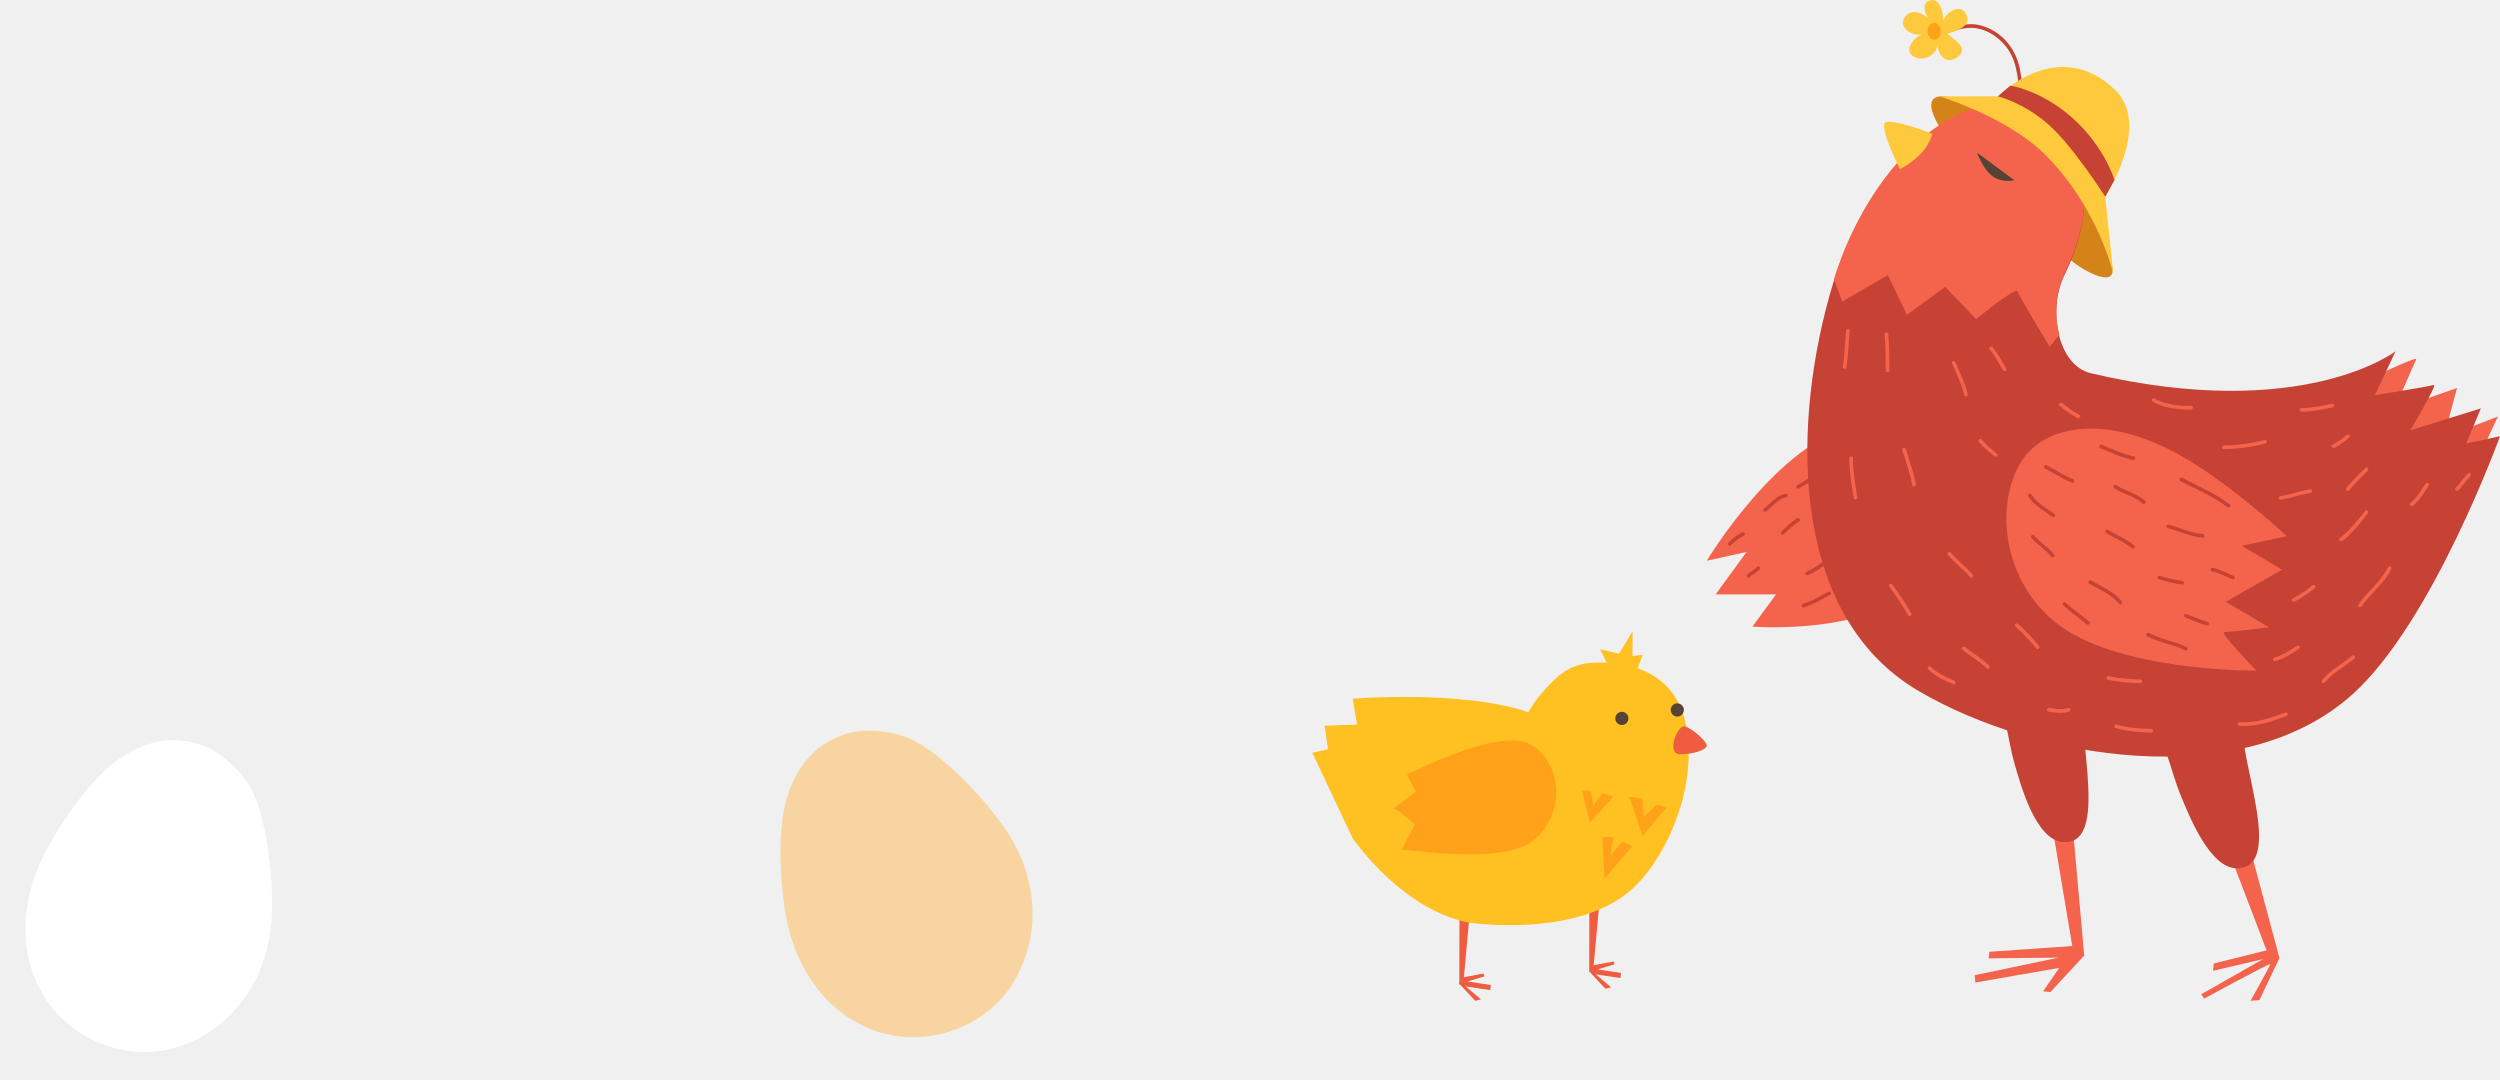
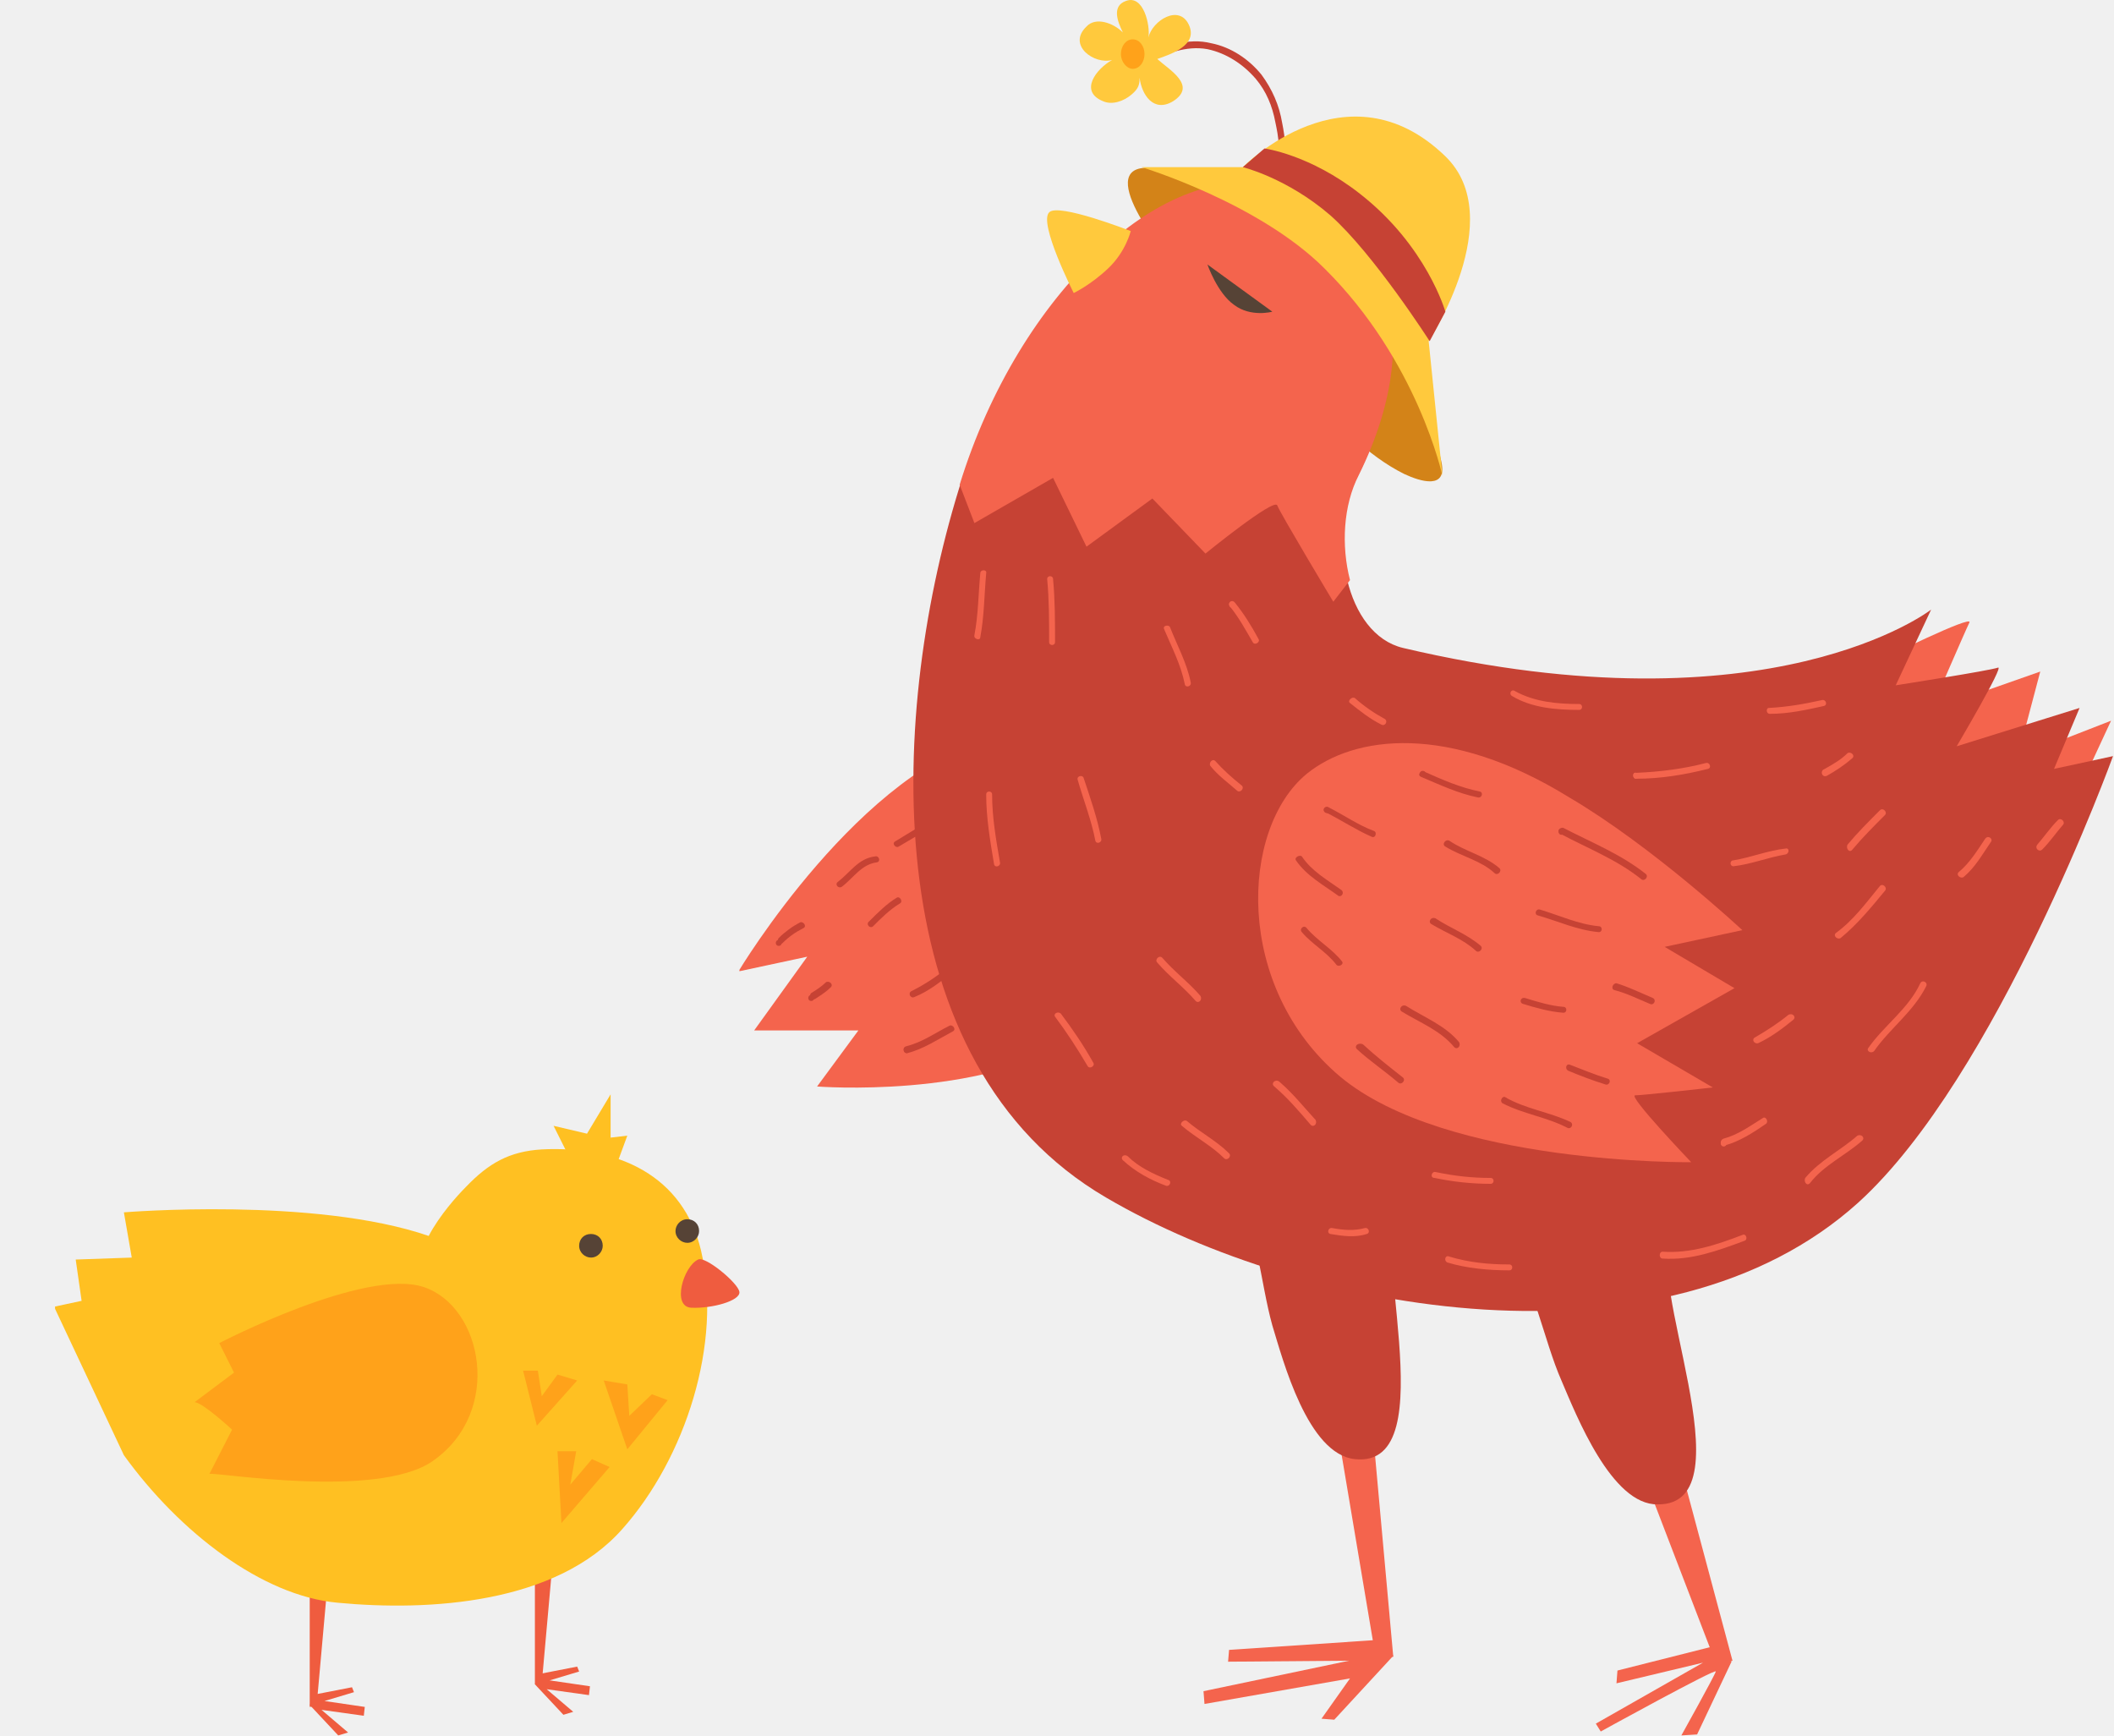
- <svg xmlns="http://www.w3.org/2000/svg" width="602" height="260" viewBox="0 0 602 260" fill="none">
-   <g clip-path="url(#clip0_982_142)">
-     <path d="M569.862 91.574C569.862 91.574 582.353 85.49 581.822 86.547C581.29 87.604 576.507 98.715 576.507 98.715L591.656 93.425L588.466 105.327L601.487 100.301L595.374 113.526L573.049 108.499L569.859 91.57L569.862 91.574Z" fill="#F4644D" />
-     <path d="M546.541 228.656L533.075 232.007L532.898 233.769L544.947 230.947L530.065 239.411L530.774 240.468C530.774 240.468 546.898 231.651 546.721 232.18C546.544 232.709 541.938 240.997 541.938 240.997L544.062 240.821L548.892 230.696L546.541 228.653V228.656Z" fill="#F4644D" />
-     <path d="M499.413 227.775L479.039 229.185L478.862 230.774L495.692 230.597L475.495 234.829L475.672 236.592L495.869 233.064L491.971 238.706L493.744 238.885L501.895 230.069L499.413 227.775Z" fill="#F4644D" />
-     <path d="M536.418 204.296L546.749 231.355L548.893 230.699L541.093 201.584L536.418 204.296Z" fill="#F4644D" />
-     <path d="M494.099 198.502L499.413 230.242H501.895L499.059 198.502H494.099Z" fill="#F4644D" />
-     <path d="M447.144 102.227C428.01 106.459 411 135.023 411 135.023L420.567 132.909L413.125 143.135H427.653L421.984 150.895C421.984 150.895 444.662 152.657 457.774 144.192C470.885 135.728 447.144 102.227 447.144 102.227Z" fill="#F4644D" />
-     <path d="M467.639 8.576C470.413 7.463 473.09 6.285 476.15 6.848C478.79 7.333 481.08 8.894 482.791 10.907C484.298 12.675 485.099 14.725 485.556 16.966C485.932 18.814 486.444 21.587 485.301 23.269C484.978 23.742 485.748 24.181 486.065 23.714C487.289 21.912 486.842 19.176 486.494 17.179C486.059 14.675 485.164 12.492 483.58 10.483C481.844 8.285 479.374 6.687 476.638 6.05C473.351 5.283 470.4 6.526 467.403 7.726C466.881 7.936 467.108 8.789 467.639 8.576Z" fill="#C64234" />
-     <path d="M473.504 3.478C472.156 0.587 468.44 2.949 467.869 5.187C468.102 3.614 467.248 -0.779 464.676 0.117C462.747 0.791 463.39 2.881 464.309 4.449C462.911 3.036 460.52 2.331 459.19 3.564C456.413 6.143 460.252 8.909 462.703 8.22C460.461 9.447 458.016 12.622 461.455 13.924C462.737 14.409 464.359 13.905 465.396 12.999C466.303 12.208 466.446 11.614 466.462 10.709C466.707 12.981 468.36 15.677 471.112 13.927C474.585 11.723 470.5 9.531 468.956 8.1C471.012 7.503 474.842 6.34 473.504 3.475V3.478Z" fill="#FFC93D" />
-     <path d="M467.344 7.534C467.344 8.653 466.63 9.562 465.751 9.562C464.872 9.562 464.157 8.653 464.157 7.534C464.157 6.415 464.872 5.506 465.751 5.506C466.63 5.506 467.344 6.415 467.344 7.534Z" fill="#FFA21A" />
-     <path d="M508.62 64.144C507.962 60.876 506.806 57.132 505.437 53.954C503.564 49.614 502.501 45.144 499.059 41.74C496.264 38.977 493.055 36.578 489.669 34.553C488.352 33.764 486.833 33.171 485.727 32.089C484.811 31.189 484.168 30.046 483.149 29.177C480.615 27.019 473.576 24.459 473.545 24.639L468.584 23.229C459.706 22.305 470.1 35.221 471.942 37.335C477.393 43.589 484.417 48.681 490.197 54.65C494.142 58.721 498.18 63.133 503.352 65.68C505.757 66.864 509.397 67.974 508.624 64.141L508.62 64.144Z" fill="#D38318" />
-     <path d="M483.997 26.048C469.985 22.929 449.835 40.68 441.473 68.014C431.551 100.458 430.132 147.717 462.027 166.407C489.806 182.687 539.633 191.448 566.564 167.112C585.848 149.689 602 105.043 602 105.043L593.849 106.805L597.394 98.341L580.384 103.63C580.384 103.63 587.115 92.343 586.053 92.699C584.99 93.051 571.879 95.169 571.879 95.169L576.84 84.59C576.84 84.59 554.515 101.871 503.486 89.879C495.434 87.988 493.03 74.506 497.109 66.252C507.384 45.444 500.153 29.643 483.997 26.048Z" fill="#C64234" />
-     <path d="M475.849 76.834C475.849 76.834 485.416 69.075 485.77 70.132C486.124 71.189 493.567 83.533 493.567 83.533L495.89 80.559C494.632 75.829 494.996 70.178 497.111 65.9C507.386 45.091 500.155 29.291 484 25.696C470.056 22.592 450.039 40.151 441.605 67.257L443.603 72.602L454.59 66.255L459.196 75.777L468.409 69.078L475.852 76.837L475.849 76.834Z" fill="#F4644D" />
-     <path d="M457.479 40.726C457.479 40.726 459.765 39.697 462.191 37.36C464.617 35.023 465.297 32.206 465.297 32.206C465.297 32.206 455.205 28.243 453.906 29.619C452.608 30.994 457.482 40.726 457.482 40.726H457.479Z" fill="#FFC93D" />
-     <path d="M476.073 36.757C476.073 36.757 477.44 40.695 479.785 42.42C482.13 44.142 485.063 43.407 485.063 43.407L476.073 36.76V36.757Z" fill="#564336" />
-     <path d="M489.887 107.528C480.577 115.158 479.819 137.197 494.533 149.528C509.245 161.86 543.317 161.474 543.317 161.474C543.317 161.474 534.411 152.227 535.573 152.227C536.735 152.227 546.414 151.071 546.414 151.071L535.961 144.907L549.511 137.2L539.832 131.419L550.673 129.107C550.673 129.107 538.285 117.548 526.668 110.611C509.577 100.406 496.469 102.134 489.887 107.528Z" fill="#F4644D" />
-     <path d="M502.958 166.41L479.925 165.001C482.882 170.095 483.435 178.269 485.153 184.121C486.6 189.046 490.123 202.057 496.581 202.744C509.481 204.116 497.801 169.894 502.958 166.41Z" fill="#C64234" />
-     <path d="M540.956 172.275L517.907 173.406C521.411 178.142 522.868 186.208 525.226 191.834C527.21 196.57 532.159 209.112 538.651 209.087C551.626 209.035 536.215 176.303 540.956 172.275Z" fill="#C64234" />
-     <path d="M466.99 23.198C466.99 23.198 483.227 28.051 492.449 37.233C505.374 50.096 508.9 66.079 508.9 66.079L506.943 47.367C506.943 47.367 518.178 30.228 509.294 21.637C495.586 8.384 481.093 23.195 481.093 23.195H466.99V23.198Z" fill="#FFC93D" />
-     <path d="M497.285 26.932C490.355 21.495 484.083 20.632 484.083 20.632L481.089 23.198C481.089 23.198 487.186 24.639 493.209 29.931C499.232 35.22 506.939 47.367 506.939 47.367L509.154 43.332C509.154 43.332 506.495 34.163 497.282 26.932H497.285Z" fill="#C64234" />
-     <path d="M489.177 129.518C490.547 131.209 492.585 132.284 493.893 134.012C494.231 134.461 495.002 134.022 494.657 133.567C493.296 131.771 491.224 130.646 489.805 128.893C489.448 128.451 488.823 129.079 489.177 129.518Z" fill="#C64234" />
-     <path d="M488.398 119.551C489.836 121.699 492.169 122.995 494.225 124.469C494.691 124.803 495.132 124.036 494.672 123.709C492.746 122.327 490.507 121.115 489.162 119.106C488.848 118.636 488.078 119.075 488.398 119.551Z" fill="#C64234" />
-     <path d="M492.679 112.895C493.25 112.895 493.25 112.014 492.679 112.014C492.107 112.014 492.107 112.895 492.679 112.895Z" fill="#C64234" />
-     <path d="M492.455 112.833C494.635 113.937 496.655 115.325 498.941 116.227C499.472 116.438 499.702 115.584 499.177 115.377C496.968 114.506 495.014 113.139 492.905 112.073C492.396 111.816 491.949 112.577 492.458 112.833H492.455Z" fill="#C64234" />
-     <path d="M505.967 107.955C506.538 107.955 506.538 107.074 505.967 107.074C505.395 107.074 505.395 107.955 505.967 107.955Z" fill="#C64234" />
-     <path d="M505.744 107.896C508.322 109 510.885 110.184 513.646 110.762C514.202 110.88 514.441 110.029 513.882 109.912C511.195 109.349 508.701 108.209 506.191 107.136C505.672 106.913 505.222 107.674 505.744 107.896Z" fill="#C64234" />
-     <path d="M509.111 117.594C511.297 118.939 513.962 119.532 515.932 121.229C516.36 121.6 516.991 120.979 516.559 120.605C514.522 118.849 511.822 118.225 509.561 116.833C509.073 116.534 508.629 117.297 509.114 117.594H509.111Z" fill="#C64234" />
-     <path d="M507.163 128.352C509.179 129.601 511.468 130.42 513.276 131.987C513.705 132.358 514.336 131.737 513.904 131.363C512.034 129.743 509.698 128.884 507.614 127.592C507.126 127.289 506.682 128.052 507.166 128.352H507.163Z" fill="#C64234" />
-     <path d="M503.087 140.517C505.557 142.007 508.411 143.076 510.263 145.386C510.62 145.831 511.241 145.203 510.89 144.761C508.992 142.393 506.069 141.283 503.537 139.756C503.047 139.459 502.603 140.223 503.09 140.517H503.087Z" fill="#C64234" />
-     <path d="M496.797 145.738C498.617 147.352 500.577 148.792 502.466 150.323C502.904 150.678 503.535 150.06 503.093 149.698C501.205 148.168 499.242 146.727 497.425 145.114C496.999 144.737 496.372 145.358 496.797 145.738Z" fill="#C64234" />
-     <path d="M517.308 153.275C517.879 153.275 517.879 152.394 517.308 152.394C516.736 152.394 516.736 153.275 517.308 153.275Z" fill="#C64234" />
-     <path d="M517.084 153.213C519.932 154.762 523.216 155.158 526.12 156.564C526.632 156.812 527.08 156.051 526.567 155.804C523.66 154.4 520.376 153.998 517.531 152.453C517.031 152.181 516.584 152.941 517.084 153.213Z" fill="#C64234" />
-     <path d="M526.226 148.675C527.928 149.355 529.609 150.079 531.364 150.613C531.91 150.78 532.143 149.93 531.6 149.763C529.845 149.225 528.161 148.505 526.462 147.825C525.931 147.612 525.704 148.465 526.226 148.675Z" fill="#C64234" />
-     <path d="M519.849 139.503C521.691 140.05 523.545 140.541 525.458 140.752C526.027 140.814 526.021 139.932 525.458 139.871C523.626 139.67 521.846 139.175 520.085 138.653C519.535 138.489 519.302 139.342 519.849 139.503Z" fill="#C64234" />
-     <path d="M532.606 137.564C534.305 137.969 535.874 138.751 537.461 139.459C537.977 139.688 538.431 138.931 537.909 138.699C536.253 137.963 534.613 137.138 532.842 136.714C532.286 136.581 532.05 137.431 532.606 137.564Z" fill="#C64234" />
-     <path d="M521.974 127.162C524.807 127.938 527.45 129.255 530.42 129.471C530.988 129.511 530.985 128.63 530.42 128.59C527.54 128.38 524.956 127.066 522.21 126.315C521.657 126.163 521.424 127.014 521.974 127.165V127.162Z" fill="#C64234" />
-     <path d="M525.281 115.891C525.853 115.891 525.853 115.01 525.281 115.01C524.71 115.01 524.71 115.891 525.281 115.891Z" fill="#C64234" />
-     <path d="M525.058 115.832C528.845 117.869 532.902 119.436 536.309 122.11C536.753 122.457 537.384 121.838 536.937 121.486C533.461 118.759 529.367 117.149 525.509 115.068C525.006 114.796 524.558 115.56 525.061 115.829L525.058 115.832Z" fill="#C64234" />
-     <path d="M444.513 79.672C444.261 82.544 444.233 85.437 443.73 88.281C443.634 88.838 444.485 89.076 444.584 88.516C445.1 85.592 445.137 82.624 445.398 79.672C445.448 79.106 444.563 79.109 444.513 79.672Z" fill="#F4644D" />
-     <path d="M453.814 80.463C454.068 83.366 454.078 86.278 454.081 89.19C454.081 89.759 454.966 89.759 454.966 89.19C454.966 86.278 454.954 83.366 454.699 80.463C454.649 79.9 453.764 79.897 453.814 80.463Z" fill="#F4644D" />
-     <path d="M470.04 87.459C471.071 89.994 472.388 92.433 472.963 95.129C473.081 95.685 473.935 95.45 473.817 94.894C473.243 92.198 471.925 89.759 470.894 87.224C470.683 86.704 469.826 86.93 470.04 87.459Z" fill="#F4644D" />
-     <path d="M479.505 84.343C480.076 84.343 480.076 83.462 479.505 83.462C478.933 83.462 478.933 84.343 479.505 84.343Z" fill="#F4644D" />
-     <path d="M479.191 84.213C480.396 85.743 481.344 87.465 482.31 89.15C482.593 89.645 483.36 89.199 483.074 88.705C482.068 86.952 481.07 85.184 479.816 83.592C479.465 83.143 478.84 83.774 479.188 84.216L479.191 84.213Z" fill="#F4644D" />
-     <path d="M458.082 108.354C458.936 111.161 459.927 113.928 460.473 116.818C460.579 117.378 461.433 117.14 461.328 116.583C460.781 113.696 459.79 110.926 458.936 108.119C458.771 107.575 457.917 107.807 458.082 108.354Z" fill="#F4644D" />
-     <path d="M445.312 110.351C445.33 113.597 445.855 116.796 446.389 119.99C446.483 120.549 447.337 120.311 447.244 119.755C446.722 116.639 446.215 113.516 446.197 110.351C446.194 109.782 445.308 109.782 445.312 110.351Z" fill="#F4644D" />
-     <path d="M454.937 141.256C456.584 143.454 458.109 145.738 459.454 148.131C459.733 148.626 460.497 148.183 460.218 147.686C458.873 145.293 457.348 143.005 455.701 140.81C455.363 140.359 454.596 140.798 454.937 141.256Z" fill="#F4644D" />
-     <path d="M469.093 133.672C470.746 135.555 472.755 137.079 474.408 138.962C474.784 139.391 475.408 138.764 475.035 138.337C473.383 136.455 471.373 134.931 469.721 133.048C469.345 132.618 468.72 133.246 469.093 133.672Z" fill="#F4644D" />
-     <path d="M476.532 106.431C477.613 107.745 478.927 108.811 480.253 109.868C480.694 110.221 481.325 109.6 480.881 109.244C479.554 108.187 478.24 107.12 477.159 105.806C476.796 105.367 476.175 105.995 476.532 106.431Z" fill="#F4644D" />
-     <path d="M495.934 97.704C497.313 98.801 498.698 99.874 500.276 100.681C500.783 100.94 501.233 100.18 500.724 99.92C499.214 99.147 497.881 98.13 496.561 97.079C496.12 96.727 495.49 97.348 495.934 97.704Z" fill="#F4644D" />
-     <path d="M518.346 96.715C521.141 98.328 524.437 98.616 527.605 98.625C528.177 98.625 528.177 97.744 527.605 97.744C524.592 97.735 521.455 97.488 518.793 95.954C518.299 95.67 517.852 96.43 518.346 96.715Z" fill="#F4644D" />
-     <path d="M535.579 108.147C536.151 108.147 536.151 107.266 535.579 107.266C535.008 107.266 535.008 108.147 535.579 108.147Z" fill="#F4644D" />
-     <path d="M535.579 108.147C538.949 108.131 542.264 107.612 545.531 106.808C546.084 106.672 545.851 105.822 545.295 105.958C542.102 106.743 538.875 107.247 535.579 107.265C535.008 107.265 535.008 108.15 535.579 108.147Z" fill="#F4644D" />
-     <path d="M554.182 99.154C556.738 99.129 559.254 98.628 561.739 98.081C562.298 97.957 562.059 97.107 561.503 97.231C559.093 97.763 556.657 98.251 554.179 98.273C553.607 98.279 553.607 99.16 554.179 99.154H554.182Z" fill="#F4644D" />
-     <path d="M549.132 120.314C551.576 120.011 553.866 119.031 556.307 118.728C556.866 118.657 556.872 117.776 556.307 117.847C553.862 118.15 551.573 119.13 549.132 119.433C548.573 119.504 548.566 120.385 549.132 120.314Z" fill="#F4644D" />
-     <path d="M485.305 150.864C487.168 152.437 488.765 154.311 490.355 156.153C490.728 156.586 491.353 155.958 490.983 155.529C489.396 153.686 487.799 151.813 485.932 150.239C485.5 149.874 484.87 150.496 485.305 150.864Z" fill="#F4644D" />
-     <path d="M472.547 156.419C474.435 158.002 476.619 159.192 478.393 160.914C478.803 161.313 479.427 160.688 479.02 160.289C477.243 158.564 475.063 157.374 473.174 155.794C472.739 155.43 472.109 156.051 472.547 156.419Z" fill="#F4644D" />
-     <path d="M464.309 161.18C466.021 162.834 468.139 163.894 470.351 164.732C470.885 164.936 471.115 164.083 470.587 163.882C468.521 163.099 466.533 162.104 464.937 160.555C464.527 160.16 463.899 160.781 464.309 161.18Z" fill="#F4644D" />
-     <path d="M509.418 175.31C512.21 176.117 515.143 176.374 518.041 176.383C518.612 176.383 518.612 175.502 518.041 175.502C515.217 175.493 512.375 175.249 509.654 174.46C509.104 174.303 508.871 175.153 509.418 175.31Z" fill="#F4644D" />
-     <path d="M493.207 171.344C494.893 171.623 496.558 171.845 498.226 171.344C498.773 171.181 498.54 170.33 497.99 170.494C496.471 170.949 494.977 170.748 493.443 170.494C492.884 170.402 492.644 171.252 493.207 171.344Z" fill="#F4644D" />
-     <path d="M507.557 163.675C510.129 164.228 512.751 164.472 515.382 164.485C515.953 164.485 515.953 163.607 515.382 163.603C512.828 163.591 510.29 163.362 507.793 162.824C507.237 162.704 506.998 163.554 507.557 163.675Z" fill="#F4644D" />
-     <path d="M539.301 174.797C543.199 175.029 546.989 173.771 550.579 172.401C551.107 172.2 550.878 171.347 550.343 171.551C546.821 172.893 543.121 174.142 539.301 173.916C538.729 173.882 538.732 174.763 539.301 174.797Z" fill="#F4644D" />
-     <path d="M559.811 164.355C561.765 161.931 564.663 160.555 566.986 158.537C567.418 158.162 566.787 157.541 566.359 157.912C564.032 159.934 561.14 161.303 559.183 163.73C558.829 164.169 559.454 164.797 559.811 164.355Z" fill="#F4644D" />
-     <path d="M547.802 159.192C548.373 159.192 548.373 158.311 547.802 158.311C547.23 158.311 547.23 159.192 547.802 159.192Z" fill="#F4644D" />
-     <path d="M547.92 159.177C550.026 158.614 551.815 157.414 553.607 156.224C554.08 155.909 553.635 155.145 553.16 155.464C551.433 156.614 549.715 157.785 547.684 158.33C547.134 158.478 547.367 159.328 547.92 159.18V159.177Z" fill="#F4644D" />
-     <path d="M552.545 144.851C554.297 143.964 555.903 142.851 557.419 141.608C557.86 141.246 557.229 140.625 556.791 140.983C555.334 142.18 553.781 143.234 552.098 144.087C551.588 144.344 552.036 145.107 552.545 144.848V144.851Z" fill="#F4644D" />
-     <path d="M568.648 146.013C570.819 142.838 574.136 140.538 575.823 137.02C576.068 136.51 575.304 136.062 575.059 136.575C573.375 140.084 570.052 142.396 567.883 145.568C567.56 146.041 568.328 146.48 568.648 146.013Z" fill="#F4644D" />
-     <path d="M564.063 130.235C566.445 128.358 568.322 125.993 570.176 123.622C570.524 123.18 569.9 122.55 569.549 122.998C567.694 125.369 565.818 127.734 563.436 129.61C562.988 129.963 563.619 130.581 564.063 130.235Z" fill="#F4644D" />
-     <path d="M565.657 118.07C567.07 116.398 568.623 114.852 570.173 113.309C570.577 112.907 569.953 112.283 569.546 112.685C567.996 114.227 566.443 115.773 565.029 117.446C564.663 117.878 565.287 118.506 565.657 118.07Z" fill="#F4644D" />
-     <path d="M581.07 121.77C582.651 120.413 583.719 118.636 584.859 116.92C585.176 116.444 584.409 116.002 584.095 116.475C582.996 118.132 581.97 119.835 580.445 121.146C580.01 121.517 580.641 122.138 581.073 121.77H581.07Z" fill="#F4644D" />
-     <path d="M562.112 107.822C563.405 107.17 564.616 106.381 565.657 105.374C566.067 104.975 565.439 104.353 565.029 104.749C564.041 105.707 562.889 106.443 561.665 107.061C561.156 107.318 561.603 108.079 562.112 107.822Z" fill="#F4644D" />
-     <path d="M591.967 118.07C593.023 116.991 593.834 115.708 594.89 114.632C595.287 114.224 594.663 113.603 594.262 114.008C593.206 115.087 592.395 116.37 591.339 117.446C590.942 117.854 591.566 118.475 591.967 118.07Z" fill="#F4644D" />
-     <path d="M425.249 123.162C426.935 121.99 428.004 120.076 430.191 119.767C430.753 119.687 430.514 118.84 429.954 118.917C427.64 119.242 426.572 121.168 424.798 122.401C424.332 122.723 424.776 123.489 425.245 123.162H425.249Z" fill="#C64234" />
-     <path d="M429.587 128.649C430.715 127.527 431.855 126.386 433.218 125.545C433.703 125.245 433.259 124.482 432.771 124.785C431.342 125.666 430.143 126.85 428.96 128.028C428.556 128.429 429.18 129.054 429.587 128.652V128.649Z" fill="#C64234" />
-     <path d="M416.519 131.422C417.091 131.422 417.091 130.541 416.519 130.541C415.948 130.541 415.948 131.422 416.519 131.422Z" fill="#C64234" />
-     <path d="M417.098 131.029C417.939 130.207 418.884 129.518 419.931 128.983C420.44 128.723 419.99 127.963 419.483 128.222C418.371 128.791 417.362 129.536 416.47 130.408C416.063 130.807 416.688 131.431 417.098 131.032V131.029Z" fill="#C64234" />
-     <path d="M421.036 139.092C421.608 139.092 421.608 138.21 421.036 138.21C420.465 138.21 420.465 139.092 421.036 139.092Z" fill="#C64234" />
-     <path d="M421.526 138.767C422.294 138.257 423.08 137.753 423.741 137.11C424.151 136.714 423.524 136.09 423.114 136.486C422.505 137.076 421.781 137.537 421.076 138.003C420.604 138.316 421.045 139.082 421.523 138.764L421.526 138.767Z" fill="#C64234" />
-     <path d="M434.324 146.233C434.896 146.233 434.896 145.352 434.324 145.352C433.753 145.352 433.753 146.233 434.324 146.233Z" fill="#C64234" />
-     <path d="M434.442 146.217C436.685 145.618 438.611 144.301 440.661 143.262C441.17 143.005 440.723 142.245 440.214 142.501C438.235 143.503 436.371 144.789 434.206 145.367C433.656 145.515 433.889 146.366 434.442 146.217Z" fill="#C64234" />
-     <path d="M435.346 138.504C437.328 137.632 439.086 136.365 440.751 134.995C441.192 134.634 440.562 134.012 440.124 134.371C438.518 135.691 436.809 136.897 434.899 137.741C434.377 137.969 434.828 138.73 435.346 138.501V138.504Z" fill="#C64234" />
-     <path d="M433.218 117.609C435.11 116.521 436.912 115.272 438.959 114.481C439.487 114.277 439.257 113.424 438.722 113.631C436.601 114.45 434.731 115.721 432.771 116.849C432.277 117.133 432.721 117.894 433.218 117.609Z" fill="#C64234" />
+ <svg xmlns="http://www.w3.org/2000/svg" xmlns:xlink="http://www.w3.org/1999/xlink" version="1.1" id="圖層_1" x="0px" y="0px" viewBox="0 0 215 176.5" style="enable-background:new 0 0 215 176.5;" xml:space="preserve">
+   <style type="text/css">
+ 	.st0{clip-path:url(#SVGID_00000142868932405065416520000016484232782501464474_);}
+ 	.st1{fill:#F4644D;}
+ 	.st2{fill:#C64234;}
+ 	.st3{fill:#FFC93D;}
+ 	.st4{fill:#FFA21A;}
+ 	.st5{fill:#D38318;}
+ 	.st6{fill:#564336;}
+ 	.st7{clip-path:url(#SVGID_00000120551687345926948850000013094490246415195782_);}
+ 	.st8{fill:#EF5C3F;}
+ 	.st9{fill:#FFC022;}
+ </style>
+   <g>
+     <defs>
+       <rect id="SVGID_1_" x="75.2" width="139.8" height="176.5" />
+     </defs>
+     <clipPath id="SVGID_00000170970557127983748800000011605888971755282321_">
+       <use xlink:href="#SVGID_1_" style="overflow:visible;" />
+     </clipPath>
+     <g style="clip-path:url(#SVGID_00000170970557127983748800000011605888971755282321_);">
+       <path class="st1" d="M191.5,67c0,0,9.1-4.5,8.8-3.7c-0.4,0.8-3.9,8.9-3.9,8.9l11.1-3.9l-2.3,8.7l9.5-3.7l-4.5,9.7l-16.3-3.7    L191.5,67L191.5,67z" />
+       <path class="st1" d="M174.4,167.4l-9.9,2.5l-0.1,1.3l8.8-2.1l-10.9,6.2l0.5,0.8c0,0,11.8-6.5,11.7-6.1c-0.1,0.4-3.5,6.5-3.5,6.5    l1.6-0.1l3.5-7.4L174.4,167.4L174.4,167.4z" />
+       <path class="st1" d="M139.9,166.8l-14.9,1l-0.1,1.2l12.3-0.1l-14.8,3.1l0.1,1.3l14.8-2.6l-2.9,4.1l1.3,0.1l6-6.5L139.9,166.8z" />
+       <path class="st1" d="M167,149.6l7.6,19.8l1.6-0.5l-5.7-21.3L167,149.6z" />
+       <path class="st1" d="M136,145.3l3.9,23.2h1.8l-2.1-23.2H136z" />
+       <path class="st1" d="M101.6,74.8c-14,3.1-26.5,24-26.5,24l7-1.5l-5.4,7.5h10.6l-4.2,5.7c0,0,16.6,1.3,26.2-4.9    C119,99.4,101.6,74.8,101.6,74.8z" />
+       <path class="st2" d="M116.6,6.3c2-0.8,4-1.7,6.2-1.3c1.9,0.4,3.6,1.5,4.9,3c1.1,1.3,1.7,2.8,2,4.4c0.3,1.4,0.7,3.4-0.2,4.6    c-0.2,0.3,0.3,0.7,0.6,0.3c0.9-1.3,0.6-3.3,0.3-4.8c-0.3-1.8-1-3.4-2.1-4.9c-1.3-1.6-3.1-2.8-5.1-3.2c-2.4-0.6-4.6,0.3-6.8,1.2    C116.1,5.8,116.2,6.4,116.6,6.3z" />
+       <path class="st3" d="M120.9,2.5c-1-2.1-3.7-0.4-4.1,1.3c0.2-1.2-0.5-4.4-2.3-3.7c-1.4,0.5-0.9,2-0.3,3.2c-1-1-2.8-1.6-3.7-0.6    c-2,1.9,0.8,3.9,2.6,3.4c-1.6,0.9-3.4,3.2-0.9,4.2c0.9,0.4,2.1,0,2.9-0.7c0.7-0.6,0.8-1,0.8-1.7c0.2,1.7,1.4,3.6,3.4,2.4    c2.5-1.6-0.4-3.2-1.6-4.3C119.1,5.5,121.9,4.6,120.9,2.5L120.9,2.5z" />
+       <path class="st4" d="M116.4,5.5c0,0.8-0.5,1.5-1.2,1.5c-0.6,0-1.2-0.7-1.2-1.5s0.5-1.5,1.2-1.5C115.9,4,116.4,4.7,116.4,5.5z" />
+       <path class="st5" d="M146.6,47c-0.5-2.4-1.3-5.1-2.3-7.5c-1.4-3.2-2.1-6.5-4.7-8.9c-2-2-4.4-3.8-6.9-5.3c-1-0.6-2.1-1-2.9-1.8    c-0.7-0.7-1.1-1.5-1.9-2.1c-1.9-1.6-7-3.5-7-3.3l-3.6-1c-6.5-0.7,1.1,8.8,2.5,10.3c4,4.6,9.1,8.3,13.4,12.7c2.9,3,5.8,6.2,9.6,8.1    C144.5,49,147.2,49.8,146.6,47L146.6,47z" />
+       <path class="st2" d="M128.6,19.1c-10.3-2.3-25,10.7-31.1,30.7c-7.3,23.8-8.3,58.4,15,72c20.3,11.9,56.8,18.3,76.5,0.5    c14.1-12.8,25.9-45.4,25.9-45.4l-6,1.3l2.6-6.2l-12.5,3.9c0,0,4.9-8.3,4.2-8c-0.8,0.3-10.4,1.8-10.4,1.8l3.6-7.7    c0,0-16.3,12.7-53.7,3.9c-5.9-1.4-7.7-11.3-4.7-17.3C145.7,33.3,140.4,21.7,128.6,19.1z" />
+       <path class="st1" d="M122.6,56.3c0,0,7-5.7,7.3-4.9c0.3,0.8,5.7,9.8,5.7,9.8l1.7-2.2c-0.9-3.5-0.7-7.6,0.9-10.7    c7.5-15.2,2.2-26.8-9.6-29.4c-10.2-2.3-24.9,10.6-31,30.4l1.5,3.9l8-4.6l3.4,7l6.7-4.9L122.6,56.3L122.6,56.3z" />
+       <path class="st3" d="M109.2,29.8c0,0,1.7-0.8,3.5-2.5c1.8-1.7,2.3-3.8,2.3-3.8s-7.4-2.9-8.3-1.9C105.6,22.7,109.2,29.8,109.2,29.8    L109.2,29.8z" />
+       <path class="st6" d="M122.8,26.9c0,0,1,2.9,2.7,4.1c1.7,1.3,3.9,0.7,3.9,0.7L122.8,26.9L122.8,26.9z" />
+       <path class="st1" d="M132.9,78.7c-6.8,5.6-7.4,21.7,3.4,30.8c10.8,9,35.7,8.7,35.7,8.7s-6.5-6.8-5.7-6.8s7.9-0.8,7.9-0.8l-7.7-4.5    l9.9-5.6l-7.1-4.2l7.9-1.7c0,0-9.1-8.5-17.6-13.5C147.3,73.5,137.7,74.8,132.9,78.7z" />
+       <path class="st2" d="M142.5,121.8l-16.9-1c2.2,3.7,2.6,9.7,3.8,14c1.1,3.6,3.6,13.1,8.4,13.6C147.3,149.4,138.7,124.4,142.5,121.8    z" />
+       <path class="st2" d="M170.3,126.1l-16.9,0.8c2.6,3.5,3.6,9.4,5.4,13.5c1.5,3.5,5.1,12.7,9.8,12.6    C178.1,153.1,166.8,129.1,170.3,126.1z" />
+       <path class="st3" d="M116.1,17c0,0,11.9,3.6,18.6,10.3c9.5,9.4,12,21.1,12,21.1l-1.4-13.7c0,0,8.2-12.5,1.7-18.8    c-10-9.7-20.6,1.1-20.6,1.1L116.1,17L116.1,17z" />
+       <path class="st2" d="M138.3,19.7c-5.1-4-9.7-4.6-9.7-4.6l-2.2,1.9c0,0,4.5,1.1,8.9,4.9c4.4,3.9,10.1,12.8,10.1,12.8l1.6-3    C147,31.7,145.1,25,138.3,19.7L138.3,19.7z" />
+       <path class="st2" d="M132.4,94.8c1,1.2,2.5,2,3.5,3.3c0.2,0.3,0.8,0,0.6-0.3c-1-1.3-2.5-2.1-3.6-3.4    C132.6,94,132.1,94.5,132.4,94.8z" />
+       <path class="st2" d="M131.8,87.5c1.1,1.6,2.8,2.5,4.3,3.6c0.3,0.2,0.7-0.3,0.3-0.6c-1.4-1-3-1.9-4-3.4    C132.2,86.9,131.6,87.2,131.8,87.5z" />
+       <path class="st2" d="M135,82.7c0.4,0,0.4-0.6,0-0.6C134.5,82,134.5,82.7,135,82.7z" />
+       <path class="st2" d="M134.8,82.6c1.6,0.8,3.1,1.8,4.7,2.5c0.4,0.2,0.6-0.5,0.2-0.6c-1.6-0.6-3-1.6-4.6-2.4    C134.8,81.9,134.4,82.4,134.8,82.6L134.8,82.6z" />
+       <path class="st2" d="M144.7,79c0.4,0,0.4-0.6,0-0.6C144.3,78.4,144.3,79,144.7,79z" />
+       <path class="st2" d="M144.5,79c1.9,0.8,3.8,1.7,5.8,2.1c0.4,0.1,0.6-0.5,0.2-0.6c-2-0.4-3.8-1.2-5.6-2    C144.5,78.3,144.1,78.8,144.5,79z" />
+       <path class="st2" d="M147,86.1c1.6,1,3.6,1.4,5,2.7c0.3,0.3,0.8-0.2,0.5-0.5c-1.5-1.3-3.5-1.7-5.1-2.8    C147,85.3,146.6,85.9,147,86.1L147,86.1z" />
+       <path class="st2" d="M145.6,94c1.5,0.9,3.2,1.5,4.5,2.7c0.3,0.3,0.8-0.2,0.5-0.5c-1.4-1.2-3.1-1.8-4.6-2.8    C145.5,93.2,145.2,93.8,145.6,94L145.6,94z" />
+       <path class="st2" d="M142.6,102.9c1.8,1.1,3.9,1.9,5.3,3.6c0.3,0.3,0.7-0.1,0.5-0.5c-1.4-1.7-3.5-2.5-5.4-3.7    C142.5,102.1,142.2,102.7,142.6,102.9L142.6,102.9z" />
+       <path class="st2" d="M138,106.7c1.3,1.2,2.8,2.2,4.2,3.4c0.3,0.3,0.8-0.2,0.5-0.5c-1.4-1.1-2.8-2.2-4.1-3.4    C138.1,106,137.7,106.4,138,106.7z" />
+       <path class="st2" d="M153,112.2c0.4,0,0.4-0.6,0-0.6C152.6,111.6,152.6,112.2,153,112.2z" />
+       <path class="st2" d="M152.8,112.2c2.1,1.1,4.5,1.4,6.6,2.5c0.4,0.2,0.7-0.4,0.3-0.6c-2.1-1-4.5-1.3-6.6-2.5    C152.8,111.4,152.5,112,152.8,112.2z" />
+       <path class="st2" d="M159.5,108.9c1.2,0.5,2.5,1,3.8,1.4c0.4,0.1,0.6-0.5,0.2-0.6c-1.3-0.4-2.5-0.9-3.8-1.4    C159.3,108.1,159.1,108.7,159.5,108.9z" />
+       <path class="st2" d="M154.9,102.1c1.3,0.4,2.7,0.8,4.1,0.9c0.4,0,0.4-0.6,0-0.6c-1.3-0.1-2.6-0.5-3.9-0.9    C154.6,101.4,154.5,102,154.9,102.1z" />
+       <path class="st2" d="M164.2,100.7c1.2,0.3,2.4,0.9,3.6,1.4c0.4,0.2,0.7-0.4,0.3-0.6c-1.2-0.5-2.4-1.1-3.7-1.5    C164,100,163.8,100.6,164.2,100.7z" />
+       <path class="st2" d="M156.4,93.1c2.1,0.6,4,1.5,6.2,1.7c0.4,0,0.4-0.6,0-0.6c-2.1-0.2-4-1.1-6-1.7C156.2,92.4,156,93,156.4,93.1    L156.4,93.1z" />
+       <path class="st2" d="M158.8,84.9c0.4,0,0.4-0.6,0-0.6C158.4,84.2,158.4,84.9,158.8,84.9z" />
+       <path class="st2" d="M158.7,84.8c2.8,1.5,5.7,2.6,8.2,4.6c0.3,0.3,0.8-0.2,0.5-0.5c-2.5-2-5.5-3.2-8.4-4.7    C158.6,84.1,158.3,84.6,158.7,84.8L158.7,84.8z" />
+       <path class="st1" d="M99.7,58.3c-0.2,2.1-0.2,4.2-0.6,6.3c-0.1,0.4,0.6,0.6,0.6,0.2c0.4-2.1,0.4-4.3,0.6-6.5    C100.4,57.9,99.7,57.9,99.7,58.3z" />
+       <path class="st1" d="M106.5,58.9c0.2,2.1,0.2,4.3,0.2,6.4c0,0.4,0.6,0.4,0.6,0c0-2.1,0-4.3-0.2-6.4    C107.1,58.5,106.5,58.5,106.5,58.9z" />
+       <path class="st1" d="M118.4,64c0.8,1.9,1.7,3.6,2.1,5.6c0.1,0.4,0.7,0.2,0.6-0.2c-0.4-2-1.4-3.8-2.1-5.6    C118.9,63.5,118.2,63.6,118.4,64z" />
+       <path class="st1" d="M125.3,61.8c0.4,0,0.4-0.6,0-0.6C124.9,61.1,124.9,61.8,125.3,61.8z" />
+       <path class="st1" d="M125.1,61.7c0.9,1.1,1.6,2.4,2.3,3.6c0.2,0.4,0.8,0,0.6-0.3c-0.7-1.3-1.5-2.6-2.4-3.7    C125.3,60.9,124.8,61.3,125.1,61.7L125.1,61.7z" />
+       <path class="st1" d="M109.6,79.3c0.6,2.1,1.4,4.1,1.8,6.2c0.1,0.4,0.7,0.2,0.6-0.2c-0.4-2.1-1.1-4.1-1.8-6.2    C110.1,78.8,109.5,78.9,109.6,79.3z" />
+       <path class="st1" d="M100.3,80.8c0,2.4,0.4,4.7,0.8,7.1c0.1,0.4,0.7,0.2,0.6-0.2c-0.4-2.3-0.8-4.6-0.8-6.9    C100.9,80.4,100.3,80.4,100.3,80.8z" />
+       <path class="st1" d="M107.3,103.4c1.2,1.6,2.3,3.3,3.3,5c0.2,0.4,0.8,0,0.6-0.3c-1-1.8-2.1-3.4-3.3-5    C107.6,102.8,107.1,103.1,107.3,103.4z" />
+       <path class="st1" d="M117.7,97.9c1.2,1.4,2.7,2.5,3.9,3.9c0.3,0.3,0.7-0.1,0.5-0.5c-1.2-1.4-2.7-2.5-3.9-3.9    C117.9,97.1,117.4,97.6,117.7,97.9z" />
+       <path class="st1" d="M123.1,77.9c0.8,1,1.8,1.7,2.7,2.5c0.3,0.3,0.8-0.2,0.5-0.5c-1-0.8-1.9-1.6-2.7-2.5    C123.3,77.1,122.9,77.6,123.1,77.9z" />
+       <path class="st1" d="M137.3,71.5c1,0.8,2,1.6,3.2,2.2c0.4,0.2,0.7-0.4,0.3-0.6c-1.1-0.6-2.1-1.3-3-2.1    C137.5,70.8,137,71.3,137.3,71.5z" />
+       <path class="st1" d="M153.8,70.8c2,1.2,4.5,1.4,6.8,1.4c0.4,0,0.4-0.6,0-0.6c-2.2,0-4.5-0.2-6.5-1.3    C153.7,70,153.4,70.6,153.8,70.8z" />
+       <path class="st1" d="M166.4,79.2c0.4,0,0.4-0.6,0-0.6C166,78.5,166,79.2,166.4,79.2z" />
+       <path class="st1" d="M166.4,79.2c2.5,0,4.9-0.4,7.3-1c0.4-0.1,0.2-0.7-0.2-0.6c-2.3,0.6-4.7,0.9-7.1,1    C166,78.5,166,79.2,166.4,79.2z" />
+       <path class="st1" d="M180,72.6c1.9,0,3.7-0.4,5.5-0.8c0.4-0.1,0.2-0.7-0.2-0.6c-1.8,0.4-3.5,0.7-5.4,0.8    C179.6,72,179.6,72.6,180,72.6L180,72.6z" />
+       <path class="st1" d="M176.3,88.1c1.8-0.2,3.5-0.9,5.3-1.2c0.4-0.1,0.4-0.7,0-0.6c-1.8,0.2-3.5,0.9-5.3,1.2    C175.9,87.5,175.9,88.1,176.3,88.1z" />
+       <path class="st1" d="M129.6,110.5c1.4,1.2,2.5,2.5,3.7,3.9c0.3,0.3,0.7-0.1,0.5-0.5c-1.2-1.3-2.3-2.7-3.7-3.9    C129.7,109.7,129.2,110.2,129.6,110.5z" />
+       <path class="st1" d="M120.2,114.5c1.4,1.2,3,2,4.3,3.3c0.3,0.3,0.8-0.2,0.5-0.5c-1.3-1.3-2.9-2.1-4.3-3.3    C120.4,113.8,119.9,114.3,120.2,114.5z" />
+       <path class="st1" d="M114.2,118c1.3,1.2,2.8,2,4.4,2.6c0.4,0.1,0.6-0.5,0.2-0.6c-1.5-0.6-3-1.3-4.1-2.4    C114.3,117.3,113.9,117.7,114.2,118z" />
+       <path class="st1" d="M147.2,128.4c2,0.6,4.2,0.8,6.3,0.8c0.4,0,0.4-0.6,0-0.6c-2.1,0-4.1-0.2-6.1-0.8    C147,127.6,146.8,128.2,147.2,128.4z" />
+       <path class="st1" d="M135.3,125.5c1.2,0.2,2.5,0.4,3.7,0c0.4-0.1,0.2-0.7-0.2-0.6c-1.1,0.3-2.2,0.2-3.3,0    C135.1,124.8,134.9,125.4,135.3,125.5z" />
+       <path class="st1" d="M145.9,119.8c1.9,0.4,3.8,0.6,5.7,0.6c0.4,0,0.4-0.6,0-0.6c-1.9,0-3.7-0.2-5.6-0.6    C145.6,119.1,145.4,119.8,145.9,119.8z" />
+       <path class="st1" d="M169.1,128c2.9,0.2,5.6-0.8,8.3-1.8c0.4-0.1,0.2-0.8-0.2-0.6c-2.6,1-5.3,1.9-8.1,1.7    C168.7,127.3,168.7,128,169.1,128z" />
+       <path class="st1" d="M184.1,120.3c1.4-1.8,3.6-2.8,5.3-4.3c0.3-0.3-0.1-0.7-0.5-0.5c-1.7,1.5-3.8,2.5-5.3,4.3    C183.4,120.2,183.8,120.7,184.1,120.3z" />
+       <path class="st1" d="M175.3,116.6c0.4,0,0.4-0.6,0-0.6C174.9,115.9,174.9,116.6,175.3,116.6z" />
+       <path class="st1" d="M175.4,116.5c1.5-0.4,2.9-1.3,4.2-2.2c0.3-0.2,0-0.8-0.3-0.6c-1.3,0.8-2.5,1.7-4,2.1    C174.8,116,175,116.7,175.4,116.5L175.4,116.5z" />
+       <path class="st1" d="M178.8,106.1c1.3-0.6,2.5-1.5,3.6-2.4c0.3-0.3-0.1-0.7-0.5-0.5c-1.1,0.9-2.2,1.6-3.4,2.3    C178.1,105.7,178.4,106.2,178.8,106.1L178.8,106.1z" />
+       <path class="st1" d="M190.6,106.9c1.6-2.3,4-4,5.3-6.6c0.2-0.4-0.4-0.7-0.6-0.3c-1.2,2.6-3.7,4.3-5.3,6.6    C189.8,106.9,190.3,107.2,190.6,106.9z" />
+       <path class="st1" d="M187.2,95.4c1.7-1.4,3.1-3.1,4.5-4.8c0.3-0.3-0.2-0.8-0.5-0.5c-1.4,1.7-2.7,3.5-4.5,4.8    C186.4,95.2,186.9,95.6,187.2,95.4z" />
+       <path class="st1" d="M188.4,86.4c1-1.2,2.2-2.4,3.3-3.5c0.3-0.3-0.2-0.8-0.5-0.5c-1.1,1.1-2.3,2.3-3.3,3.5    C187.7,86.3,188.1,86.8,188.4,86.4z" />
+       <path class="st1" d="M199.7,89.2c1.2-1,1.9-2.3,2.8-3.6c0.2-0.3-0.3-0.7-0.6-0.3c-0.8,1.2-1.6,2.5-2.7,3.4    C198.9,89,199.4,89.4,199.7,89.2L199.7,89.2z" />
+       <path class="st1" d="M185.8,78.9c0.9-0.5,1.8-1.1,2.6-1.8c0.3-0.3-0.2-0.7-0.5-0.5c-0.7,0.7-1.6,1.2-2.5,1.7    C185.1,78.6,185.4,79.1,185.8,78.9z" />
+       <path class="st1" d="M207.7,86.4c0.8-0.8,1.4-1.7,2.1-2.5c0.3-0.3-0.2-0.8-0.5-0.5c-0.8,0.8-1.4,1.7-2.1,2.5    C206.9,86.3,207.4,86.7,207.7,86.4z" />
+       <path class="st2" d="M85.6,90.2c1.2-0.9,2-2.3,3.6-2.5c0.4-0.1,0.2-0.7-0.2-0.6c-1.7,0.2-2.5,1.6-3.8,2.6    C84.9,89.9,85.2,90.4,85.6,90.2L85.6,90.2z" />
+       <path class="st2" d="M88.8,94.2c0.8-0.8,1.7-1.7,2.7-2.3c0.4-0.2,0-0.8-0.3-0.6c-1,0.6-1.9,1.5-2.8,2.4C88,94,88.5,94.5,88.8,94.2    L88.8,94.2z" />
+       <path class="st2" d="M79.2,96.2c0.4,0,0.4-0.6,0-0.6C78.8,95.6,78.8,96.2,79.2,96.2z" />
+       <path class="st2" d="M79.6,95.9c0.6-0.6,1.3-1.1,2.1-1.5c0.4-0.2,0-0.7-0.3-0.6c-0.8,0.4-1.6,1-2.2,1.6    C78.9,95.8,79.3,96.2,79.6,95.9L79.6,95.9z" />
+       <path class="st2" d="M82.5,101.8c0.4,0,0.4-0.6,0-0.6C82.1,101.2,82.1,101.8,82.5,101.8z" />
+       <path class="st2" d="M82.9,101.6c0.6-0.4,1.1-0.7,1.6-1.2c0.3-0.3-0.2-0.7-0.5-0.5c-0.4,0.4-1,0.8-1.5,1.1    C82.2,101.3,82.5,101.8,82.9,101.6L82.9,101.6z" />
+       <path class="st2" d="M92.2,107.1c0.4,0,0.4-0.6,0-0.6C91.8,106.4,91.8,107.1,92.2,107.1z" />
+       <path class="st2" d="M92.3,107.1c1.6-0.4,3.1-1.4,4.6-2.2c0.4-0.2,0-0.7-0.3-0.6c-1.4,0.7-2.8,1.7-4.4,2.1    C91.7,106.5,91.9,107.2,92.3,107.1z" />
+       <path class="st2" d="M93,101.4c1.5-0.6,2.7-1.6,4-2.6c0.3-0.3-0.1-0.7-0.5-0.5c-1.2,1-2.4,1.8-3.8,2.5    C92.3,101,92.6,101.6,93,101.4L93,101.4z" />
+       <path class="st2" d="M91.4,86.1c1.4-0.8,2.7-1.7,4.2-2.3c0.4-0.1,0.2-0.8-0.2-0.6c-1.6,0.6-2.9,1.5-4.4,2.4    C90.7,85.8,91.1,86.3,91.4,86.1z" />
+     </g>
  </g>
-   <g clip-path="url(#clip1_982_142)">
-     <path d="M385.17 216.979L383.64 233.802L382.682 233.91L382.721 216.757L385.17 216.979Z" fill="#EF5C3F" />
-     <path d="M353.888 220.157L352.358 236.979L351.399 237.088L351.439 219.935L353.888 220.157Z" fill="#EF5C3F" />
-     <path d="M383.668 232.441L388.555 231.524L388.804 232.207L384.717 233.426L390.352 234.297L390.176 235.51L384.269 234.627L387.943 237.737L386.582 238.096L382.682 233.91L383.668 232.441Z" fill="#EF5C3F" />
-     <path d="M352.328 235.345L357.215 234.428L357.459 235.117L353.371 236.33L359.007 237.201L358.831 238.414L352.929 237.532L356.597 240.641L355.237 241L351.342 236.814L352.328 235.345Z" fill="#EF5C3F" />
-     <path d="M405.779 173.663C403.346 163.287 394.372 159.033 383.668 159.58C379.224 159.808 376.349 161.482 373.214 164.734C372.018 165.975 369.529 168.686 368.033 171.499C352.125 166.083 325.706 168.248 325.706 168.248L326.783 174.478L318.965 174.751L319.776 180.44L316 181.255L325.706 201.836C333.524 212.668 344.987 221.318 355.362 222.361C368.197 223.648 385.84 222.452 394.979 212.127C403.505 202.497 408.795 186.545 405.779 173.669V173.663Z" fill="#FFC022" />
-     <path d="M404.361 181.596C407.213 181.733 411.192 180.64 410.988 179.41C410.784 178.18 406.238 174.387 405.194 174.945C403.284 175.964 401.691 181.471 404.361 181.596Z" fill="#EF5C3F" />
-     <path d="M392.127 172.991C392.127 173.868 391.419 174.58 390.546 174.58C389.673 174.58 388.964 173.868 388.964 172.991C388.964 172.114 389.673 171.403 390.546 171.403C391.419 171.403 392.127 172.114 392.127 172.991Z" fill="#564336" />
-     <path d="M405.472 170.958C405.472 171.835 404.763 172.547 403.89 172.547C403.017 172.547 402.309 171.835 402.309 170.958C402.309 170.081 403.017 169.369 403.89 169.369C404.763 169.369 405.472 170.081 405.472 170.958Z" fill="#564336" />
-     <path d="M393.108 157.957V152L389.871 157.416L385.29 156.334L387.444 160.668L393.647 162.832L395.534 157.689L393.108 157.957Z" fill="#FFC022" />
-     <path d="M337.492 204.667C338.252 204.382 360.867 208.197 368.48 202.873C378.305 196.01 375.488 181.454 367.284 178.749C359.087 176.044 338.808 186.534 338.808 186.534L340.916 190.657L335.514 194.706C336.716 194.837 340.684 198.55 340.684 198.55L337.487 204.661L337.492 204.667Z" fill="#FFA21A" />
-     <path d="M380.976 190.458L382.863 198.043L388.527 191.813L385.828 190.999L383.674 193.977L383.13 190.458H380.976Z" fill="#FFA21A" />
-     <path d="M395.534 201.289L401.198 194.518L399.038 193.709L395.806 196.688L395.534 192.354L392.297 191.813L395.534 201.289Z" fill="#FFA21A" />
-     <path d="M385.828 201.563L386.367 211.58L393.107 203.727L390.681 202.645L387.716 206.164L388.527 201.563H385.828Z" fill="#FFA21A" />
+   <g>
+     <defs>
+       <rect id="SVGID_00000104678176521243540490000012000837946735214242_" x="5.6" y="111.3" width="69.6" height="65.2" />
+     </defs>
+     <clipPath id="SVGID_00000009570462768152916920000018349993640054857370_">
+       <use xlink:href="#SVGID_00000104678176521243540490000012000837946735214242_" style="overflow:visible;" />
+     </clipPath>
+     <g style="clip-path:url(#SVGID_00000009570462768152916920000018349993640054857370_);">
+       <path class="st8" d="M56.2,158.9l-1.1,12.3l-0.7,0.1l0-12.6L56.2,158.9z" />
+       <path class="st8" d="M33.3,161.2l-1.1,12.3l-0.7,0.1l0-12.6L33.3,161.2z" />
+       <path class="st8" d="M55.1,170.2l3.6-0.7l0.2,0.5l-3,0.9l4.1,0.6l-0.1,0.9l-4.3-0.6l2.7,2.3l-1,0.3l-2.9-3.1L55.1,170.2z" />
+       <path class="st8" d="M32.2,172.3l3.6-0.7l0.2,0.5l-3,0.9l4.1,0.6l-0.1,0.9l-4.3-0.6l2.7,2.3l-1,0.3l-2.9-3.1L32.2,172.3z" />
+       <path class="st9" d="M71.3,127.2c-1.8-7.6-8.4-10.7-16.2-10.3c-3.3,0.2-5.4,1.4-7.7,3.8c-0.9,0.9-2.7,2.9-3.8,5    c-11.6-4-31-2.4-31-2.4l0.8,4.6l-5.7,0.2l0.6,4.2l-2.8,0.6l7.1,15.1c5.7,7.9,14.1,14.3,21.7,15c9.4,0.9,22.3,0.1,29-7.5    C69.7,148.3,73.5,136.6,71.3,127.2L71.3,127.2z" />
+       <path class="st8" d="M70.3,133c2.1,0.1,5-0.7,4.9-1.6c-0.1-0.9-3.5-3.7-4.2-3.3C69.5,128.8,68.3,132.9,70.3,133z" />
+       <path class="st6" d="M61.3,126.7c0,0.6-0.5,1.2-1.2,1.2c-0.6,0-1.2-0.5-1.2-1.2s0.5-1.2,1.2-1.2C60.8,125.5,61.3,126,61.3,126.7z" />
+       <path class="st6" d="M71.1,125.2c0,0.6-0.5,1.2-1.2,1.2c-0.6,0-1.2-0.5-1.2-1.2c0-0.6,0.5-1.2,1.2-1.2    C70.6,124,71.1,124.5,71.1,125.2z" />
+       <path class="st9" d="M62.1,115.7v-4.4l-2.4,4l-3.4-0.8l1.6,3.2l4.5,1.6l1.4-3.8L62.1,115.7z" />
+       <path class="st4" d="M21.3,149.9c0.6-0.2,17.1,2.6,22.7-1.3c7.2-5,5.1-15.7-0.9-17.7c-6-2-20.8,5.7-20.8,5.7l1.5,3l-4,3    c0.9,0.1,3.8,2.8,3.8,2.8L21.3,149.9L21.3,149.9z" />
+       <path class="st4" d="M53.2,139.4l1.4,5.6l4.1-4.6l-2-0.6l-1.6,2.2l-0.4-2.6H53.2z" />
+       <path class="st4" d="M63.8,147.4l4.1-5l-1.6-0.6L64,144l-0.2-3.2l-2.4-0.4L63.8,147.4z" />
+       <path class="st4" d="M56.7,147.6l0.4,7.3l4.9-5.7l-1.8-0.8l-2.2,2.6l0.6-3.4H56.7z" />
+     </g>
  </g>
-   <path d="M65.469 219.814C65.675 212.119 64.866 203.96 62.901 196.409C61.919 192.649 60.477 189.105 57.756 186.059C55.255 183.252 51.856 180.344 48.025 179.223C47.697 179.127 47.368 179.051 47.033 178.984C46.726 178.882 46.401 178.791 46.072 178.715C37.896 176.779 30.139 180.839 24.78 185.991C19.956 190.63 16.107 196.384 12.708 201.961C5.57 213.69 3.057 228.415 11.092 240.668C18.256 251.591 33.444 256.653 45.871 250.977C58.753 245.095 65.124 232.785 65.469 219.814Z" fill="white" />
-   <path d="M241.391 198.644C236.878 192.407 231.279 186.419 225.13 181.616C222.065 179.227 218.766 177.288 214.754 176.522C211.063 175.812 206.596 175.568 202.872 177.005C202.554 177.129 202.246 177.268 201.94 177.418C201.634 177.524 201.32 177.649 201.013 177.788C193.342 181.219 189.649 189.157 188.523 196.506C187.511 203.121 187.95 210.029 188.639 216.524C190.097 230.176 197.048 243.399 210.874 248.248C223.202 252.57 238.341 247.362 244.761 235.303C251.419 222.804 248.998 209.156 241.391 198.644Z" fill="#F8D4A0" />
-   <defs>
-     <clipPath id="clip0_982_142">
-       <rect width="191" height="241" fill="white" transform="translate(411)" />
-     </clipPath>
-     <clipPath id="clip1_982_142">
-       <rect width="95" height="89" fill="white" transform="translate(316 152)" />
-     </clipPath>
-   </defs>
</svg>
